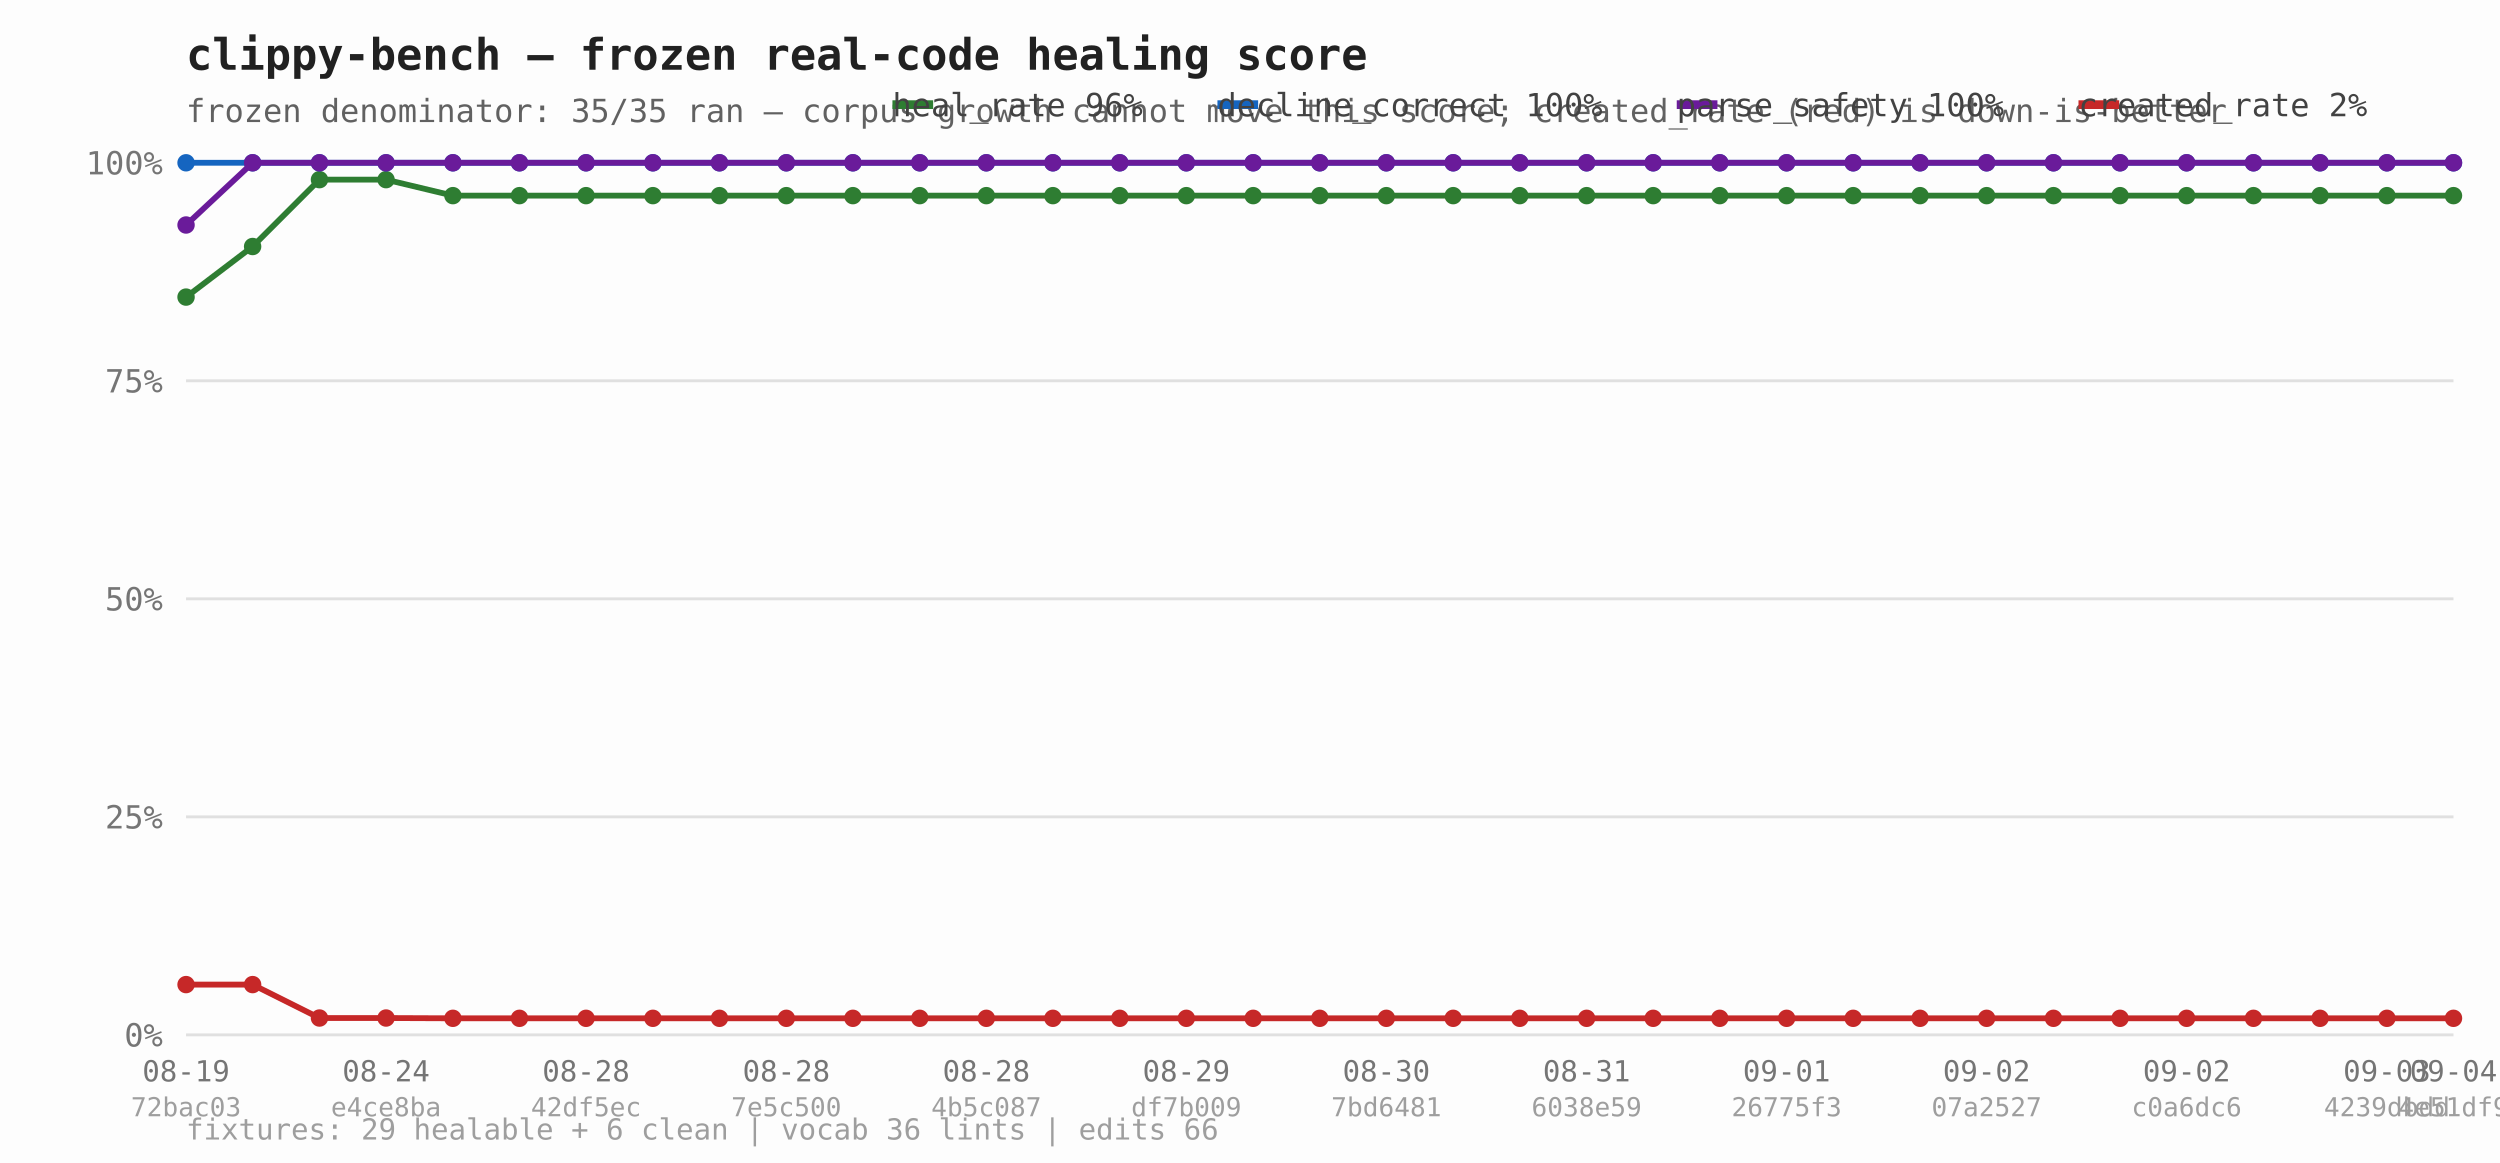
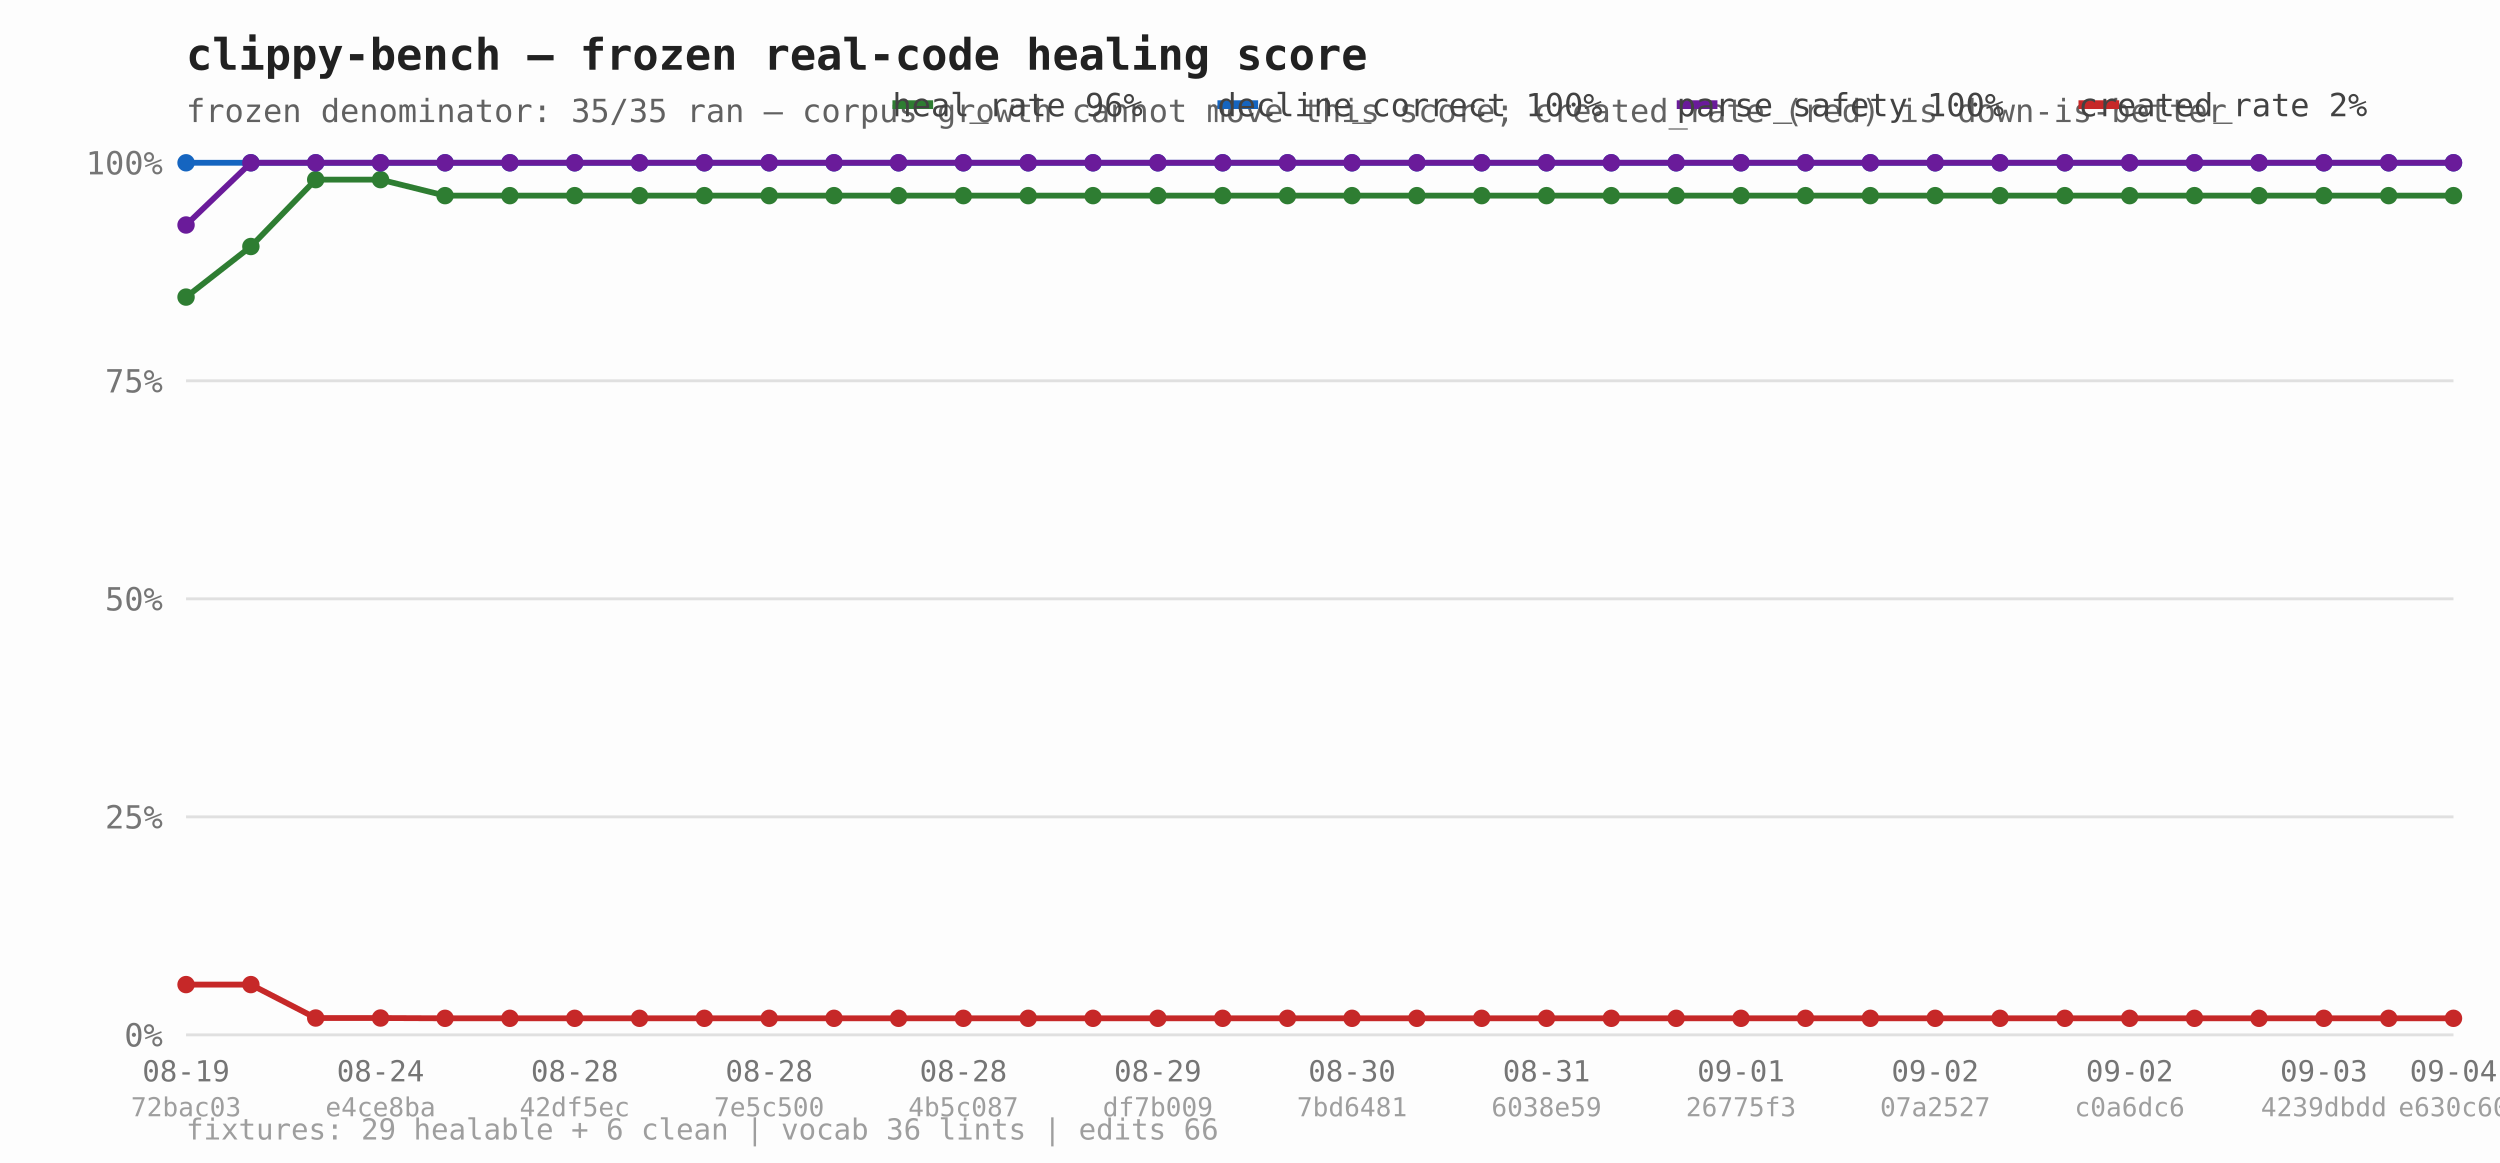
<svg xmlns="http://www.w3.org/2000/svg" width="860" height="400" viewBox="0 0 860 400" font-family="ui-monospace,Menlo,monospace">
  <rect width="100%" height="100%" fill="#fdfdfd" />
  <text x="64" y="24" font-size="15" font-weight="bold" fill="#212121">clippy-bench — frozen real-code healing score</text>
  <text x="64" y="42" font-size="11" fill="#616161">frozen denominator: 35/35 ran — corpus growth cannot move this score; created_rate (red) is down-is-better</text>
  <line x1="64" y1="356.0" x2="844" y2="356.0" stroke="#e0e0e0" stroke-width="1" />
  <text x="56" y="360.0" font-size="11" fill="#757575" text-anchor="end">0%</text>
  <line x1="64" y1="281.0" x2="844" y2="281.0" stroke="#e0e0e0" stroke-width="1" />
  <text x="56" y="285.0" font-size="11" fill="#757575" text-anchor="end">25%</text>
  <line x1="64" y1="206.0" x2="844" y2="206.0" stroke="#e0e0e0" stroke-width="1" />
  <text x="56" y="210.0" font-size="11" fill="#757575" text-anchor="end">50%</text>
  <line x1="64" y1="131.0" x2="844" y2="131.0" stroke="#e0e0e0" stroke-width="1" />
  <text x="56" y="135.0" font-size="11" fill="#757575" text-anchor="end">75%</text>
  <line x1="64" y1="56.0" x2="844" y2="56.0" stroke="#e0e0e0" stroke-width="1" />
  <text x="56" y="60.0" font-size="11" fill="#757575" text-anchor="end">100%</text>
  <line x1="715.0" y1="36" x2="729.0" y2="36" stroke="#c62828" stroke-width="3" />
  <text x="715.0" y="40" font-size="11" fill="#424242">created_rate 2%</text>
  <line x1="576.8" y1="36" x2="590.8" y2="36" stroke="#6a1b9a" stroke-width="3" />
  <text x="576.8" y="40" font-size="11" fill="#424242">parse_safety 100%</text>
  <line x1="418.8" y1="36" x2="432.8" y2="36" stroke="#1565c0" stroke-width="3" />
  <text x="418.8" y="40" font-size="11" fill="#424242">decline_correct 100%</text>
  <line x1="307.0" y1="36" x2="321.0" y2="36" stroke="#2e7d32" stroke-width="3" />
  <text x="307.0" y="40" font-size="11" fill="#424242">heal_rate 96%</text>
-   <path d="M 64.0 102.2 L 86.9 84.8 L 109.9 61.8 L 132.8 61.8 L 155.8 67.3 L 178.7 67.3 L 201.6 67.3 L 224.6 67.3 L 247.5 67.3 L 270.5 67.3 L 293.4 67.3 L 316.4 67.3 L 339.3 67.3 L 362.2 67.3 L 385.2 67.3 L 408.1 67.3 L 431.1 67.3 L 454.0 67.3 L 476.9 67.3 L 499.9 67.3 L 522.8 67.3 L 545.8 67.3 L 568.7 67.3 L 591.6 67.3 L 614.6 67.3 L 637.5 67.3 L 660.5 67.3 L 683.4 67.3 L 706.4 67.3 L 729.3 67.3 L 752.2 67.3 L 775.2 67.3 L 798.1 67.3 L 821.1 67.3 L 844.0 67.3" fill="none" stroke="#2e7d32" stroke-width="2" stroke-linejoin="round" stroke-linecap="round" />
+   <path d="M 64.0 102.2 L 86.3 84.8 L 108.6 61.8 L 130.9 61.8 L 153.1 67.3 L 175.4 67.3 L 197.7 67.3 L 220.0 67.3 L 242.3 67.3 L 264.6 67.3 L 286.9 67.3 L 309.1 67.3 L 331.4 67.3 L 353.7 67.3 L 376.0 67.3 L 398.3 67.3 L 420.6 67.3 L 442.9 67.3 L 465.1 67.3 L 487.4 67.3 L 509.7 67.3 L 532.0 67.3 L 554.3 67.3 L 576.6 67.3 L 598.9 67.3 L 621.1 67.3 L 643.4 67.3 L 665.7 67.3 L 688.0 67.3 L 710.3 67.3 L 732.6 67.3 L 754.9 67.3 L 777.1 67.3 L 799.4 67.3 L 821.7 67.3 L 844.0 67.3" fill="none" stroke="#2e7d32" stroke-width="2" stroke-linejoin="round" stroke-linecap="round" />
  <circle cx="64.0" cy="102.2" r="3" fill="#2e7d32" />
-   <circle cx="86.9" cy="84.8" r="3" fill="#2e7d32" />
-   <circle cx="109.9" cy="61.8" r="3" fill="#2e7d32" />
-   <circle cx="132.8" cy="61.8" r="3" fill="#2e7d32" />
-   <circle cx="155.8" cy="67.3" r="3" fill="#2e7d32" />
-   <circle cx="178.7" cy="67.3" r="3" fill="#2e7d32" />
-   <circle cx="201.6" cy="67.3" r="3" fill="#2e7d32" />
-   <circle cx="224.6" cy="67.3" r="3" fill="#2e7d32" />
-   <circle cx="247.5" cy="67.3" r="3" fill="#2e7d32" />
-   <circle cx="270.5" cy="67.3" r="3" fill="#2e7d32" />
-   <circle cx="293.4" cy="67.3" r="3" fill="#2e7d32" />
-   <circle cx="316.4" cy="67.3" r="3" fill="#2e7d32" />
-   <circle cx="339.3" cy="67.3" r="3" fill="#2e7d32" />
-   <circle cx="362.2" cy="67.3" r="3" fill="#2e7d32" />
-   <circle cx="385.2" cy="67.3" r="3" fill="#2e7d32" />
-   <circle cx="408.1" cy="67.3" r="3" fill="#2e7d32" />
-   <circle cx="431.1" cy="67.3" r="3" fill="#2e7d32" />
-   <circle cx="454.0" cy="67.3" r="3" fill="#2e7d32" />
-   <circle cx="476.9" cy="67.3" r="3" fill="#2e7d32" />
-   <circle cx="499.9" cy="67.3" r="3" fill="#2e7d32" />
-   <circle cx="522.8" cy="67.3" r="3" fill="#2e7d32" />
-   <circle cx="545.8" cy="67.3" r="3" fill="#2e7d32" />
-   <circle cx="568.7" cy="67.3" r="3" fill="#2e7d32" />
-   <circle cx="591.6" cy="67.3" r="3" fill="#2e7d32" />
-   <circle cx="614.6" cy="67.3" r="3" fill="#2e7d32" />
-   <circle cx="637.5" cy="67.3" r="3" fill="#2e7d32" />
-   <circle cx="660.5" cy="67.3" r="3" fill="#2e7d32" />
-   <circle cx="683.4" cy="67.3" r="3" fill="#2e7d32" />
-   <circle cx="706.4" cy="67.3" r="3" fill="#2e7d32" />
-   <circle cx="729.3" cy="67.3" r="3" fill="#2e7d32" />
-   <circle cx="752.2" cy="67.3" r="3" fill="#2e7d32" />
-   <circle cx="775.2" cy="67.3" r="3" fill="#2e7d32" />
-   <circle cx="798.1" cy="67.3" r="3" fill="#2e7d32" />
-   <circle cx="821.1" cy="67.3" r="3" fill="#2e7d32" />
+   <circle cx="86.3" cy="84.8" r="3" fill="#2e7d32" />
+   <circle cx="108.6" cy="61.8" r="3" fill="#2e7d32" />
+   <circle cx="130.9" cy="61.8" r="3" fill="#2e7d32" />
+   <circle cx="153.1" cy="67.3" r="3" fill="#2e7d32" />
+   <circle cx="175.4" cy="67.3" r="3" fill="#2e7d32" />
+   <circle cx="197.7" cy="67.3" r="3" fill="#2e7d32" />
+   <circle cx="220.0" cy="67.3" r="3" fill="#2e7d32" />
+   <circle cx="242.3" cy="67.3" r="3" fill="#2e7d32" />
+   <circle cx="264.6" cy="67.3" r="3" fill="#2e7d32" />
+   <circle cx="286.9" cy="67.3" r="3" fill="#2e7d32" />
+   <circle cx="309.1" cy="67.3" r="3" fill="#2e7d32" />
+   <circle cx="331.4" cy="67.3" r="3" fill="#2e7d32" />
+   <circle cx="353.7" cy="67.3" r="3" fill="#2e7d32" />
+   <circle cx="376.0" cy="67.3" r="3" fill="#2e7d32" />
+   <circle cx="398.3" cy="67.3" r="3" fill="#2e7d32" />
+   <circle cx="420.6" cy="67.3" r="3" fill="#2e7d32" />
+   <circle cx="442.9" cy="67.3" r="3" fill="#2e7d32" />
+   <circle cx="465.1" cy="67.3" r="3" fill="#2e7d32" />
+   <circle cx="487.4" cy="67.3" r="3" fill="#2e7d32" />
+   <circle cx="509.7" cy="67.3" r="3" fill="#2e7d32" />
+   <circle cx="532.0" cy="67.3" r="3" fill="#2e7d32" />
+   <circle cx="554.3" cy="67.3" r="3" fill="#2e7d32" />
+   <circle cx="576.6" cy="67.3" r="3" fill="#2e7d32" />
+   <circle cx="598.9" cy="67.3" r="3" fill="#2e7d32" />
+   <circle cx="621.1" cy="67.3" r="3" fill="#2e7d32" />
+   <circle cx="643.4" cy="67.3" r="3" fill="#2e7d32" />
+   <circle cx="665.7" cy="67.3" r="3" fill="#2e7d32" />
+   <circle cx="688.0" cy="67.3" r="3" fill="#2e7d32" />
+   <circle cx="710.3" cy="67.3" r="3" fill="#2e7d32" />
+   <circle cx="732.6" cy="67.3" r="3" fill="#2e7d32" />
+   <circle cx="754.9" cy="67.3" r="3" fill="#2e7d32" />
+   <circle cx="777.1" cy="67.3" r="3" fill="#2e7d32" />
+   <circle cx="799.4" cy="67.3" r="3" fill="#2e7d32" />
+   <circle cx="821.7" cy="67.3" r="3" fill="#2e7d32" />
  <circle cx="844.0" cy="67.3" r="3" fill="#2e7d32" />
-   <path d="M 64.0 56.0 L 86.9 56.0 L 109.9 56.0 L 132.8 56.0 L 155.8 56.0 L 178.7 56.0 L 201.6 56.0 L 224.6 56.0 L 247.5 56.0 L 270.5 56.0 L 293.4 56.0 L 316.4 56.0 L 339.3 56.0 L 362.2 56.0 L 385.2 56.0 L 408.1 56.0 L 431.1 56.0 L 454.0 56.0 L 476.9 56.0 L 499.9 56.0 L 522.8 56.0 L 545.8 56.0 L 568.7 56.0 L 591.6 56.0 L 614.6 56.0 L 637.5 56.0 L 660.5 56.0 L 683.4 56.0 L 706.4 56.0 L 729.3 56.0 L 752.2 56.0 L 775.2 56.0 L 798.1 56.0 L 821.1 56.0 L 844.0 56.0" fill="none" stroke="#1565c0" stroke-width="2" stroke-linejoin="round" stroke-linecap="round" />
+   <path d="M 64.0 56.0 L 86.3 56.0 L 108.6 56.0 L 130.9 56.0 L 153.1 56.0 L 175.4 56.0 L 197.7 56.0 L 220.0 56.0 L 242.3 56.0 L 264.6 56.0 L 286.9 56.0 L 309.1 56.0 L 331.4 56.0 L 353.7 56.0 L 376.0 56.0 L 398.3 56.0 L 420.6 56.0 L 442.9 56.0 L 465.1 56.0 L 487.4 56.0 L 509.7 56.0 L 532.0 56.0 L 554.3 56.0 L 576.6 56.0 L 598.9 56.0 L 621.1 56.0 L 643.4 56.0 L 665.7 56.0 L 688.0 56.0 L 710.3 56.0 L 732.6 56.0 L 754.9 56.0 L 777.1 56.0 L 799.4 56.0 L 821.7 56.0 L 844.0 56.0" fill="none" stroke="#1565c0" stroke-width="2" stroke-linejoin="round" stroke-linecap="round" />
  <circle cx="64.0" cy="56.0" r="3" fill="#1565c0" />
-   <circle cx="86.9" cy="56.0" r="3" fill="#1565c0" />
-   <circle cx="109.9" cy="56.0" r="3" fill="#1565c0" />
-   <circle cx="132.8" cy="56.0" r="3" fill="#1565c0" />
-   <circle cx="155.8" cy="56.0" r="3" fill="#1565c0" />
-   <circle cx="178.7" cy="56.0" r="3" fill="#1565c0" />
-   <circle cx="201.6" cy="56.0" r="3" fill="#1565c0" />
-   <circle cx="224.6" cy="56.0" r="3" fill="#1565c0" />
-   <circle cx="247.5" cy="56.0" r="3" fill="#1565c0" />
-   <circle cx="270.5" cy="56.0" r="3" fill="#1565c0" />
-   <circle cx="293.4" cy="56.0" r="3" fill="#1565c0" />
-   <circle cx="316.4" cy="56.0" r="3" fill="#1565c0" />
-   <circle cx="339.3" cy="56.0" r="3" fill="#1565c0" />
-   <circle cx="362.2" cy="56.0" r="3" fill="#1565c0" />
-   <circle cx="385.2" cy="56.0" r="3" fill="#1565c0" />
-   <circle cx="408.1" cy="56.0" r="3" fill="#1565c0" />
-   <circle cx="431.1" cy="56.0" r="3" fill="#1565c0" />
-   <circle cx="454.0" cy="56.0" r="3" fill="#1565c0" />
-   <circle cx="476.9" cy="56.0" r="3" fill="#1565c0" />
-   <circle cx="499.9" cy="56.0" r="3" fill="#1565c0" />
-   <circle cx="522.8" cy="56.0" r="3" fill="#1565c0" />
-   <circle cx="545.8" cy="56.0" r="3" fill="#1565c0" />
-   <circle cx="568.7" cy="56.0" r="3" fill="#1565c0" />
-   <circle cx="591.6" cy="56.0" r="3" fill="#1565c0" />
-   <circle cx="614.6" cy="56.0" r="3" fill="#1565c0" />
-   <circle cx="637.5" cy="56.0" r="3" fill="#1565c0" />
-   <circle cx="660.5" cy="56.0" r="3" fill="#1565c0" />
-   <circle cx="683.4" cy="56.0" r="3" fill="#1565c0" />
-   <circle cx="706.4" cy="56.0" r="3" fill="#1565c0" />
-   <circle cx="729.3" cy="56.0" r="3" fill="#1565c0" />
-   <circle cx="752.2" cy="56.0" r="3" fill="#1565c0" />
-   <circle cx="775.2" cy="56.0" r="3" fill="#1565c0" />
-   <circle cx="798.1" cy="56.0" r="3" fill="#1565c0" />
-   <circle cx="821.1" cy="56.0" r="3" fill="#1565c0" />
+   <circle cx="86.3" cy="56.0" r="3" fill="#1565c0" />
+   <circle cx="108.6" cy="56.0" r="3" fill="#1565c0" />
+   <circle cx="130.9" cy="56.0" r="3" fill="#1565c0" />
+   <circle cx="153.1" cy="56.0" r="3" fill="#1565c0" />
+   <circle cx="175.4" cy="56.0" r="3" fill="#1565c0" />
+   <circle cx="197.7" cy="56.0" r="3" fill="#1565c0" />
+   <circle cx="220.0" cy="56.0" r="3" fill="#1565c0" />
+   <circle cx="242.3" cy="56.0" r="3" fill="#1565c0" />
+   <circle cx="264.6" cy="56.0" r="3" fill="#1565c0" />
+   <circle cx="286.9" cy="56.0" r="3" fill="#1565c0" />
+   <circle cx="309.1" cy="56.0" r="3" fill="#1565c0" />
+   <circle cx="331.4" cy="56.0" r="3" fill="#1565c0" />
+   <circle cx="353.7" cy="56.0" r="3" fill="#1565c0" />
+   <circle cx="376.0" cy="56.0" r="3" fill="#1565c0" />
+   <circle cx="398.3" cy="56.0" r="3" fill="#1565c0" />
+   <circle cx="420.6" cy="56.0" r="3" fill="#1565c0" />
+   <circle cx="442.9" cy="56.0" r="3" fill="#1565c0" />
+   <circle cx="465.1" cy="56.0" r="3" fill="#1565c0" />
+   <circle cx="487.4" cy="56.0" r="3" fill="#1565c0" />
+   <circle cx="509.7" cy="56.0" r="3" fill="#1565c0" />
+   <circle cx="532.0" cy="56.0" r="3" fill="#1565c0" />
+   <circle cx="554.3" cy="56.0" r="3" fill="#1565c0" />
+   <circle cx="576.6" cy="56.0" r="3" fill="#1565c0" />
+   <circle cx="598.9" cy="56.0" r="3" fill="#1565c0" />
+   <circle cx="621.1" cy="56.0" r="3" fill="#1565c0" />
+   <circle cx="643.4" cy="56.0" r="3" fill="#1565c0" />
+   <circle cx="665.7" cy="56.0" r="3" fill="#1565c0" />
+   <circle cx="688.0" cy="56.0" r="3" fill="#1565c0" />
+   <circle cx="710.3" cy="56.0" r="3" fill="#1565c0" />
+   <circle cx="732.6" cy="56.0" r="3" fill="#1565c0" />
+   <circle cx="754.9" cy="56.0" r="3" fill="#1565c0" />
+   <circle cx="777.1" cy="56.0" r="3" fill="#1565c0" />
+   <circle cx="799.4" cy="56.0" r="3" fill="#1565c0" />
+   <circle cx="821.7" cy="56.0" r="3" fill="#1565c0" />
  <circle cx="844.0" cy="56.0" r="3" fill="#1565c0" />
-   <path d="M 64.0 77.4 L 86.9 56.0 L 109.9 56.0 L 132.8 56.0 L 155.8 56.0 L 178.7 56.0 L 201.6 56.0 L 224.6 56.0 L 247.5 56.0 L 270.5 56.0 L 293.4 56.0 L 316.4 56.0 L 339.3 56.0 L 362.2 56.0 L 385.2 56.0 L 408.1 56.0 L 431.1 56.0 L 454.0 56.0 L 476.9 56.0 L 499.9 56.0 L 522.8 56.0 L 545.8 56.0 L 568.7 56.0 L 591.6 56.0 L 614.6 56.0 L 637.5 56.0 L 660.5 56.0 L 683.4 56.0 L 706.4 56.0 L 729.3 56.0 L 752.2 56.0 L 775.2 56.0 L 798.1 56.0 L 821.1 56.0 L 844.0 56.0" fill="none" stroke="#6a1b9a" stroke-width="2" stroke-linejoin="round" stroke-linecap="round" />
+   <path d="M 64.0 77.4 L 86.3 56.0 L 108.6 56.0 L 130.9 56.0 L 153.1 56.0 L 175.4 56.0 L 197.7 56.0 L 220.0 56.0 L 242.3 56.0 L 264.6 56.0 L 286.9 56.0 L 309.1 56.0 L 331.4 56.0 L 353.7 56.0 L 376.0 56.0 L 398.3 56.0 L 420.6 56.0 L 442.9 56.0 L 465.1 56.0 L 487.4 56.0 L 509.7 56.0 L 532.0 56.0 L 554.3 56.0 L 576.6 56.0 L 598.9 56.0 L 621.1 56.0 L 643.4 56.0 L 665.7 56.0 L 688.0 56.0 L 710.3 56.0 L 732.6 56.0 L 754.9 56.0 L 777.1 56.0 L 799.4 56.0 L 821.7 56.0 L 844.0 56.0" fill="none" stroke="#6a1b9a" stroke-width="2" stroke-linejoin="round" stroke-linecap="round" />
  <circle cx="64.0" cy="77.4" r="3" fill="#6a1b9a" />
-   <circle cx="86.9" cy="56.0" r="3" fill="#6a1b9a" />
-   <circle cx="109.9" cy="56.0" r="3" fill="#6a1b9a" />
-   <circle cx="132.8" cy="56.0" r="3" fill="#6a1b9a" />
-   <circle cx="155.8" cy="56.0" r="3" fill="#6a1b9a" />
-   <circle cx="178.7" cy="56.0" r="3" fill="#6a1b9a" />
-   <circle cx="201.6" cy="56.0" r="3" fill="#6a1b9a" />
-   <circle cx="224.6" cy="56.0" r="3" fill="#6a1b9a" />
-   <circle cx="247.5" cy="56.0" r="3" fill="#6a1b9a" />
-   <circle cx="270.5" cy="56.0" r="3" fill="#6a1b9a" />
-   <circle cx="293.4" cy="56.0" r="3" fill="#6a1b9a" />
-   <circle cx="316.4" cy="56.0" r="3" fill="#6a1b9a" />
-   <circle cx="339.3" cy="56.0" r="3" fill="#6a1b9a" />
-   <circle cx="362.2" cy="56.0" r="3" fill="#6a1b9a" />
-   <circle cx="385.2" cy="56.0" r="3" fill="#6a1b9a" />
-   <circle cx="408.1" cy="56.0" r="3" fill="#6a1b9a" />
-   <circle cx="431.1" cy="56.0" r="3" fill="#6a1b9a" />
-   <circle cx="454.0" cy="56.0" r="3" fill="#6a1b9a" />
-   <circle cx="476.9" cy="56.0" r="3" fill="#6a1b9a" />
-   <circle cx="499.9" cy="56.0" r="3" fill="#6a1b9a" />
-   <circle cx="522.8" cy="56.0" r="3" fill="#6a1b9a" />
-   <circle cx="545.8" cy="56.0" r="3" fill="#6a1b9a" />
-   <circle cx="568.7" cy="56.0" r="3" fill="#6a1b9a" />
-   <circle cx="591.6" cy="56.0" r="3" fill="#6a1b9a" />
-   <circle cx="614.6" cy="56.0" r="3" fill="#6a1b9a" />
-   <circle cx="637.5" cy="56.0" r="3" fill="#6a1b9a" />
-   <circle cx="660.5" cy="56.0" r="3" fill="#6a1b9a" />
-   <circle cx="683.4" cy="56.0" r="3" fill="#6a1b9a" />
-   <circle cx="706.4" cy="56.0" r="3" fill="#6a1b9a" />
-   <circle cx="729.3" cy="56.0" r="3" fill="#6a1b9a" />
-   <circle cx="752.2" cy="56.0" r="3" fill="#6a1b9a" />
-   <circle cx="775.2" cy="56.0" r="3" fill="#6a1b9a" />
-   <circle cx="798.1" cy="56.0" r="3" fill="#6a1b9a" />
-   <circle cx="821.1" cy="56.0" r="3" fill="#6a1b9a" />
+   <circle cx="86.3" cy="56.0" r="3" fill="#6a1b9a" />
+   <circle cx="108.6" cy="56.0" r="3" fill="#6a1b9a" />
+   <circle cx="130.9" cy="56.0" r="3" fill="#6a1b9a" />
+   <circle cx="153.1" cy="56.0" r="3" fill="#6a1b9a" />
+   <circle cx="175.4" cy="56.0" r="3" fill="#6a1b9a" />
+   <circle cx="197.7" cy="56.0" r="3" fill="#6a1b9a" />
+   <circle cx="220.0" cy="56.0" r="3" fill="#6a1b9a" />
+   <circle cx="242.3" cy="56.0" r="3" fill="#6a1b9a" />
+   <circle cx="264.6" cy="56.0" r="3" fill="#6a1b9a" />
+   <circle cx="286.9" cy="56.0" r="3" fill="#6a1b9a" />
+   <circle cx="309.1" cy="56.0" r="3" fill="#6a1b9a" />
+   <circle cx="331.4" cy="56.0" r="3" fill="#6a1b9a" />
+   <circle cx="353.7" cy="56.0" r="3" fill="#6a1b9a" />
+   <circle cx="376.0" cy="56.0" r="3" fill="#6a1b9a" />
+   <circle cx="398.3" cy="56.0" r="3" fill="#6a1b9a" />
+   <circle cx="420.6" cy="56.0" r="3" fill="#6a1b9a" />
+   <circle cx="442.9" cy="56.0" r="3" fill="#6a1b9a" />
+   <circle cx="465.1" cy="56.0" r="3" fill="#6a1b9a" />
+   <circle cx="487.4" cy="56.0" r="3" fill="#6a1b9a" />
+   <circle cx="509.7" cy="56.0" r="3" fill="#6a1b9a" />
+   <circle cx="532.0" cy="56.0" r="3" fill="#6a1b9a" />
+   <circle cx="554.3" cy="56.0" r="3" fill="#6a1b9a" />
+   <circle cx="576.6" cy="56.0" r="3" fill="#6a1b9a" />
+   <circle cx="598.9" cy="56.0" r="3" fill="#6a1b9a" />
+   <circle cx="621.1" cy="56.0" r="3" fill="#6a1b9a" />
+   <circle cx="643.4" cy="56.0" r="3" fill="#6a1b9a" />
+   <circle cx="665.7" cy="56.0" r="3" fill="#6a1b9a" />
+   <circle cx="688.0" cy="56.0" r="3" fill="#6a1b9a" />
+   <circle cx="710.3" cy="56.0" r="3" fill="#6a1b9a" />
+   <circle cx="732.6" cy="56.0" r="3" fill="#6a1b9a" />
+   <circle cx="754.9" cy="56.0" r="3" fill="#6a1b9a" />
+   <circle cx="777.1" cy="56.0" r="3" fill="#6a1b9a" />
+   <circle cx="799.4" cy="56.0" r="3" fill="#6a1b9a" />
+   <circle cx="821.7" cy="56.0" r="3" fill="#6a1b9a" />
  <circle cx="844.0" cy="56.0" r="3" fill="#6a1b9a" />
-   <path d="M 64.0 338.7 L 86.9 338.7 L 109.9 350.2 L 132.8 350.2 L 155.8 350.3 L 178.7 350.3 L 201.6 350.3 L 224.6 350.3 L 247.5 350.3 L 270.5 350.3 L 293.4 350.3 L 316.4 350.3 L 339.3 350.3 L 362.2 350.3 L 385.2 350.3 L 408.1 350.3 L 431.1 350.3 L 454.0 350.3 L 476.9 350.3 L 499.9 350.3 L 522.8 350.3 L 545.8 350.3 L 568.7 350.3 L 591.6 350.3 L 614.6 350.3 L 637.5 350.3 L 660.5 350.3 L 683.4 350.3 L 706.4 350.3 L 729.3 350.3 L 752.2 350.3 L 775.2 350.3 L 798.1 350.3 L 821.1 350.3 L 844.0 350.3" fill="none" stroke="#c62828" stroke-width="2" stroke-linejoin="round" stroke-linecap="round" />
+   <path d="M 64.0 338.7 L 86.3 338.7 L 108.6 350.2 L 130.9 350.2 L 153.1 350.3 L 175.4 350.3 L 197.7 350.3 L 220.0 350.3 L 242.3 350.3 L 264.6 350.3 L 286.9 350.3 L 309.1 350.3 L 331.4 350.3 L 353.7 350.3 L 376.0 350.3 L 398.3 350.3 L 420.6 350.3 L 442.9 350.3 L 465.1 350.3 L 487.4 350.3 L 509.7 350.3 L 532.0 350.3 L 554.3 350.3 L 576.6 350.3 L 598.9 350.3 L 621.1 350.3 L 643.4 350.3 L 665.7 350.3 L 688.0 350.3 L 710.3 350.3 L 732.6 350.3 L 754.9 350.3 L 777.1 350.3 L 799.4 350.3 L 821.7 350.3 L 844.0 350.3" fill="none" stroke="#c62828" stroke-width="2" stroke-linejoin="round" stroke-linecap="round" />
  <circle cx="64.0" cy="338.7" r="3" fill="#c62828" />
-   <circle cx="86.9" cy="338.7" r="3" fill="#c62828" />
-   <circle cx="109.9" cy="350.2" r="3" fill="#c62828" />
-   <circle cx="132.8" cy="350.2" r="3" fill="#c62828" />
-   <circle cx="155.8" cy="350.3" r="3" fill="#c62828" />
-   <circle cx="178.7" cy="350.3" r="3" fill="#c62828" />
-   <circle cx="201.6" cy="350.3" r="3" fill="#c62828" />
-   <circle cx="224.6" cy="350.3" r="3" fill="#c62828" />
-   <circle cx="247.5" cy="350.3" r="3" fill="#c62828" />
-   <circle cx="270.5" cy="350.3" r="3" fill="#c62828" />
-   <circle cx="293.4" cy="350.3" r="3" fill="#c62828" />
-   <circle cx="316.4" cy="350.3" r="3" fill="#c62828" />
-   <circle cx="339.3" cy="350.3" r="3" fill="#c62828" />
-   <circle cx="362.2" cy="350.3" r="3" fill="#c62828" />
-   <circle cx="385.2" cy="350.3" r="3" fill="#c62828" />
-   <circle cx="408.1" cy="350.3" r="3" fill="#c62828" />
-   <circle cx="431.1" cy="350.3" r="3" fill="#c62828" />
-   <circle cx="454.0" cy="350.3" r="3" fill="#c62828" />
-   <circle cx="476.9" cy="350.3" r="3" fill="#c62828" />
-   <circle cx="499.9" cy="350.3" r="3" fill="#c62828" />
-   <circle cx="522.8" cy="350.3" r="3" fill="#c62828" />
-   <circle cx="545.8" cy="350.3" r="3" fill="#c62828" />
-   <circle cx="568.7" cy="350.3" r="3" fill="#c62828" />
-   <circle cx="591.6" cy="350.3" r="3" fill="#c62828" />
-   <circle cx="614.6" cy="350.3" r="3" fill="#c62828" />
-   <circle cx="637.5" cy="350.3" r="3" fill="#c62828" />
-   <circle cx="660.5" cy="350.3" r="3" fill="#c62828" />
-   <circle cx="683.4" cy="350.3" r="3" fill="#c62828" />
-   <circle cx="706.4" cy="350.3" r="3" fill="#c62828" />
-   <circle cx="729.3" cy="350.3" r="3" fill="#c62828" />
-   <circle cx="752.2" cy="350.3" r="3" fill="#c62828" />
-   <circle cx="775.2" cy="350.3" r="3" fill="#c62828" />
-   <circle cx="798.1" cy="350.3" r="3" fill="#c62828" />
-   <circle cx="821.1" cy="350.3" r="3" fill="#c62828" />
+   <circle cx="86.3" cy="338.7" r="3" fill="#c62828" />
+   <circle cx="108.6" cy="350.2" r="3" fill="#c62828" />
+   <circle cx="130.9" cy="350.2" r="3" fill="#c62828" />
+   <circle cx="153.1" cy="350.3" r="3" fill="#c62828" />
+   <circle cx="175.4" cy="350.3" r="3" fill="#c62828" />
+   <circle cx="197.7" cy="350.3" r="3" fill="#c62828" />
+   <circle cx="220.0" cy="350.3" r="3" fill="#c62828" />
+   <circle cx="242.3" cy="350.3" r="3" fill="#c62828" />
+   <circle cx="264.6" cy="350.3" r="3" fill="#c62828" />
+   <circle cx="286.9" cy="350.3" r="3" fill="#c62828" />
+   <circle cx="309.1" cy="350.3" r="3" fill="#c62828" />
+   <circle cx="331.4" cy="350.3" r="3" fill="#c62828" />
+   <circle cx="353.7" cy="350.3" r="3" fill="#c62828" />
+   <circle cx="376.0" cy="350.3" r="3" fill="#c62828" />
+   <circle cx="398.3" cy="350.3" r="3" fill="#c62828" />
+   <circle cx="420.6" cy="350.3" r="3" fill="#c62828" />
+   <circle cx="442.9" cy="350.3" r="3" fill="#c62828" />
+   <circle cx="465.1" cy="350.3" r="3" fill="#c62828" />
+   <circle cx="487.4" cy="350.3" r="3" fill="#c62828" />
+   <circle cx="509.7" cy="350.3" r="3" fill="#c62828" />
+   <circle cx="532.0" cy="350.3" r="3" fill="#c62828" />
+   <circle cx="554.3" cy="350.3" r="3" fill="#c62828" />
+   <circle cx="576.6" cy="350.3" r="3" fill="#c62828" />
+   <circle cx="598.9" cy="350.3" r="3" fill="#c62828" />
+   <circle cx="621.1" cy="350.3" r="3" fill="#c62828" />
+   <circle cx="643.4" cy="350.3" r="3" fill="#c62828" />
+   <circle cx="665.7" cy="350.3" r="3" fill="#c62828" />
+   <circle cx="688.0" cy="350.3" r="3" fill="#c62828" />
+   <circle cx="710.3" cy="350.3" r="3" fill="#c62828" />
+   <circle cx="732.6" cy="350.3" r="3" fill="#c62828" />
+   <circle cx="754.9" cy="350.3" r="3" fill="#c62828" />
+   <circle cx="777.1" cy="350.3" r="3" fill="#c62828" />
+   <circle cx="799.4" cy="350.3" r="3" fill="#c62828" />
+   <circle cx="821.7" cy="350.3" r="3" fill="#c62828" />
  <circle cx="844.0" cy="350.3" r="3" fill="#c62828" />
  <text x="64.0" y="372.0" font-size="10" fill="#757575" text-anchor="middle">08-19</text>
  <text x="64.0" y="384.0" font-size="9" fill="#9e9e9e" text-anchor="middle">72bac03</text>
-   <text x="132.8" y="372.0" font-size="10" fill="#757575" text-anchor="middle">08-24</text>
-   <text x="132.8" y="384.0" font-size="9" fill="#9e9e9e" text-anchor="middle">e4ce8ba</text>
-   <text x="201.6" y="372.0" font-size="10" fill="#757575" text-anchor="middle">08-28</text>
-   <text x="201.6" y="384.0" font-size="9" fill="#9e9e9e" text-anchor="middle">42df5ec</text>
-   <text x="270.5" y="372.0" font-size="10" fill="#757575" text-anchor="middle">08-28</text>
-   <text x="270.5" y="384.0" font-size="9" fill="#9e9e9e" text-anchor="middle">7e5c500</text>
-   <text x="339.3" y="372.0" font-size="10" fill="#757575" text-anchor="middle">08-28</text>
-   <text x="339.3" y="384.0" font-size="9" fill="#9e9e9e" text-anchor="middle">4b5c087</text>
-   <text x="408.1" y="372.0" font-size="10" fill="#757575" text-anchor="middle">08-29</text>
-   <text x="408.1" y="384.0" font-size="9" fill="#9e9e9e" text-anchor="middle">df7b009</text>
-   <text x="476.9" y="372.0" font-size="10" fill="#757575" text-anchor="middle">08-30</text>
-   <text x="476.9" y="384.0" font-size="9" fill="#9e9e9e" text-anchor="middle">7bd6481</text>
-   <text x="545.8" y="372.0" font-size="10" fill="#757575" text-anchor="middle">08-31</text>
-   <text x="545.8" y="384.0" font-size="9" fill="#9e9e9e" text-anchor="middle">6038e59</text>
-   <text x="614.6" y="372.0" font-size="10" fill="#757575" text-anchor="middle">09-01</text>
-   <text x="614.6" y="384.0" font-size="9" fill="#9e9e9e" text-anchor="middle">26775f3</text>
-   <text x="683.4" y="372.0" font-size="10" fill="#757575" text-anchor="middle">09-02</text>
-   <text x="683.4" y="384.0" font-size="9" fill="#9e9e9e" text-anchor="middle">07a2527</text>
-   <text x="752.2" y="372.0" font-size="10" fill="#757575" text-anchor="middle">09-02</text>
-   <text x="752.2" y="384.0" font-size="9" fill="#9e9e9e" text-anchor="middle">c0a6dc6</text>
-   <text x="821.1" y="372.0" font-size="10" fill="#757575" text-anchor="middle">09-03</text>
-   <text x="821.1" y="384.0" font-size="9" fill="#9e9e9e" text-anchor="middle">4239dbdd</text>
+   <text x="130.9" y="372.0" font-size="10" fill="#757575" text-anchor="middle">08-24</text>
+   <text x="130.9" y="384.0" font-size="9" fill="#9e9e9e" text-anchor="middle">e4ce8ba</text>
+   <text x="197.7" y="372.0" font-size="10" fill="#757575" text-anchor="middle">08-28</text>
+   <text x="197.7" y="384.0" font-size="9" fill="#9e9e9e" text-anchor="middle">42df5ec</text>
+   <text x="264.6" y="372.0" font-size="10" fill="#757575" text-anchor="middle">08-28</text>
+   <text x="264.6" y="384.0" font-size="9" fill="#9e9e9e" text-anchor="middle">7e5c500</text>
+   <text x="331.4" y="372.0" font-size="10" fill="#757575" text-anchor="middle">08-28</text>
+   <text x="331.4" y="384.0" font-size="9" fill="#9e9e9e" text-anchor="middle">4b5c087</text>
+   <text x="398.3" y="372.0" font-size="10" fill="#757575" text-anchor="middle">08-29</text>
+   <text x="398.3" y="384.0" font-size="9" fill="#9e9e9e" text-anchor="middle">df7b009</text>
+   <text x="465.1" y="372.0" font-size="10" fill="#757575" text-anchor="middle">08-30</text>
+   <text x="465.1" y="384.0" font-size="9" fill="#9e9e9e" text-anchor="middle">7bd6481</text>
+   <text x="532.0" y="372.0" font-size="10" fill="#757575" text-anchor="middle">08-31</text>
+   <text x="532.0" y="384.0" font-size="9" fill="#9e9e9e" text-anchor="middle">6038e59</text>
+   <text x="598.9" y="372.0" font-size="10" fill="#757575" text-anchor="middle">09-01</text>
+   <text x="598.9" y="384.0" font-size="9" fill="#9e9e9e" text-anchor="middle">26775f3</text>
+   <text x="665.7" y="372.0" font-size="10" fill="#757575" text-anchor="middle">09-02</text>
+   <text x="665.7" y="384.0" font-size="9" fill="#9e9e9e" text-anchor="middle">07a2527</text>
+   <text x="732.6" y="372.0" font-size="10" fill="#757575" text-anchor="middle">09-02</text>
+   <text x="732.6" y="384.0" font-size="9" fill="#9e9e9e" text-anchor="middle">c0a6dc6</text>
+   <text x="799.4" y="372.0" font-size="10" fill="#757575" text-anchor="middle">09-03</text>
+   <text x="799.4" y="384.0" font-size="9" fill="#9e9e9e" text-anchor="middle">4239dbdd</text>
  <text x="844.0" y="372.0" font-size="10" fill="#757575" text-anchor="middle">09-04</text>
-   <text x="844.0" y="384.0" font-size="9" fill="#9e9e9e" text-anchor="middle">4e51df9</text>
+   <text x="844.0" y="384.0" font-size="9" fill="#9e9e9e" text-anchor="middle">e630c60</text>
  <text x="64" y="392.0" font-size="10" fill="#9e9e9e">fixtures: 29 healable + 6 clean | vocab 36 lints | edits 66</text>
</svg>
